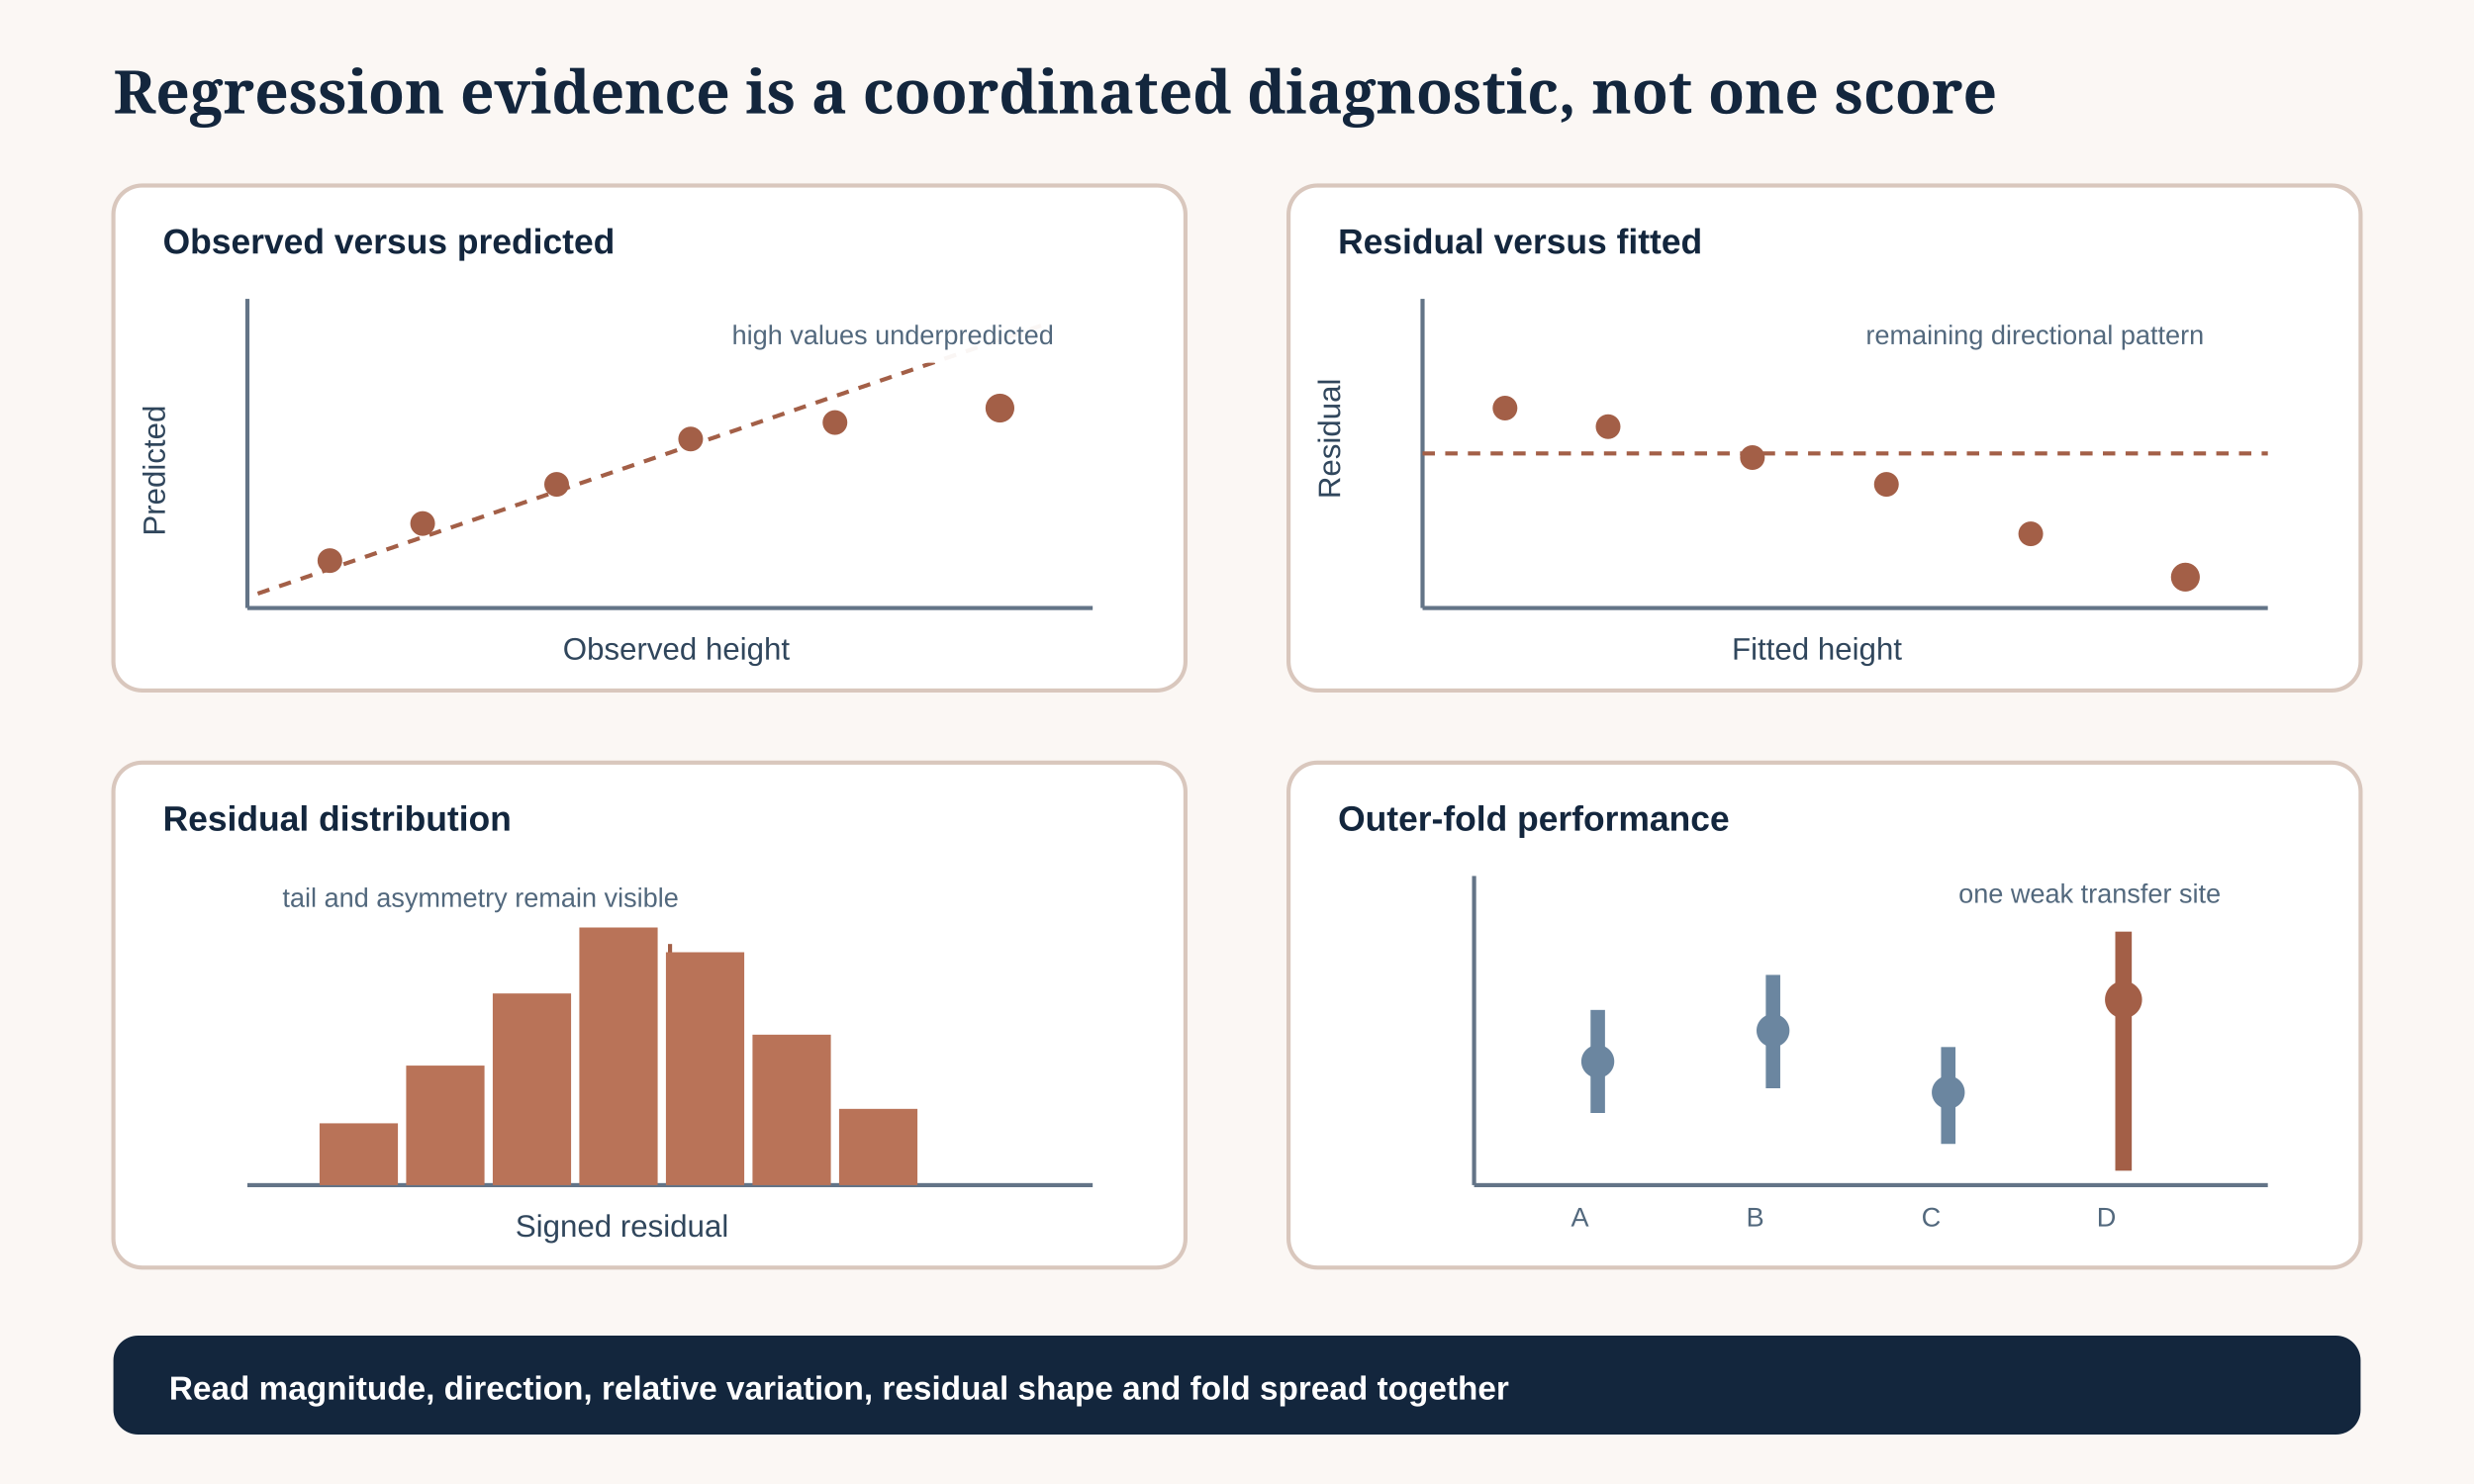
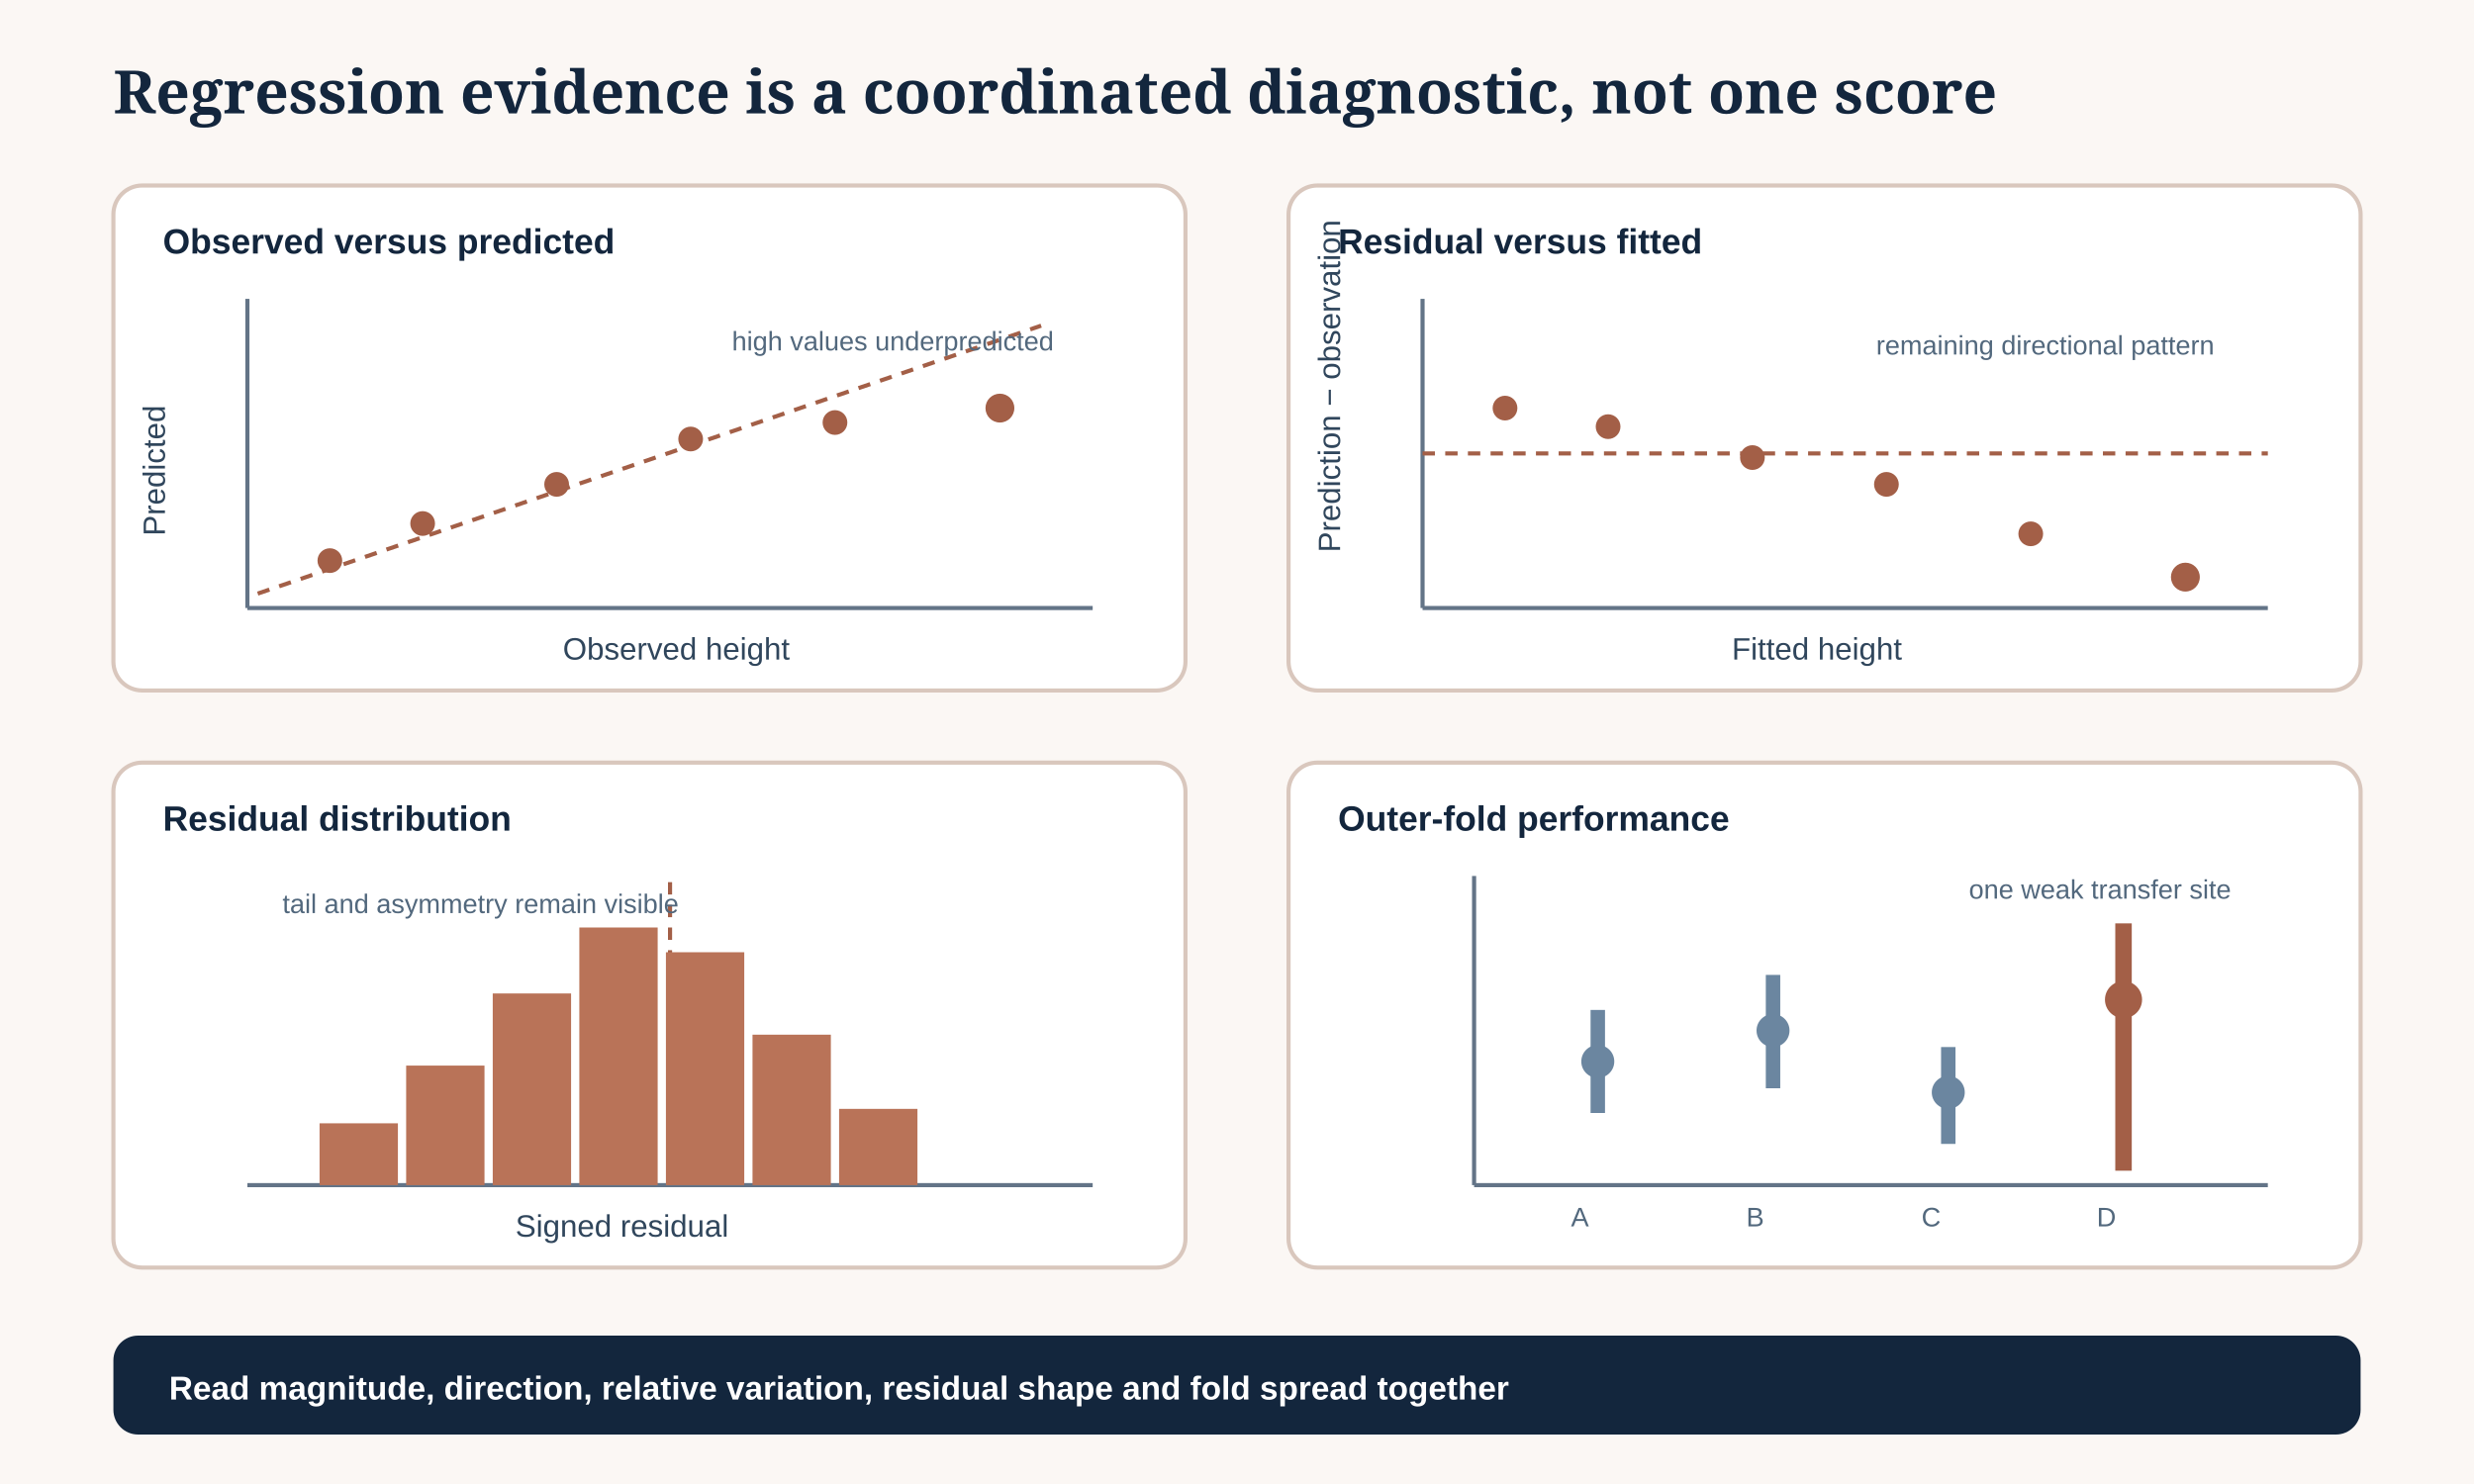
<svg xmlns="http://www.w3.org/2000/svg" width="1200" height="720" viewBox="0 0 1200 720" role="img" aria-labelledby="title desc">
  <rect width="1200" height="720" fill="#FBF7F4" />
-   <style>.h{font:700 29px Georgia,serif;fill:#13263D}.s{font:700 17px Arial,sans-serif;fill:#13263D}.b{font:15px Arial,sans-serif;fill:#30465C}.t{font:13px Arial,sans-serif;fill:#52687D}.p{fill:#A35F47}.p2{fill:#6B86A0}.box{fill:#fff;stroke:#D9C7BD;stroke-width:2}.note{fill:#fff;opacity:.94}.axis{stroke:#637487;stroke-width:2}.ref{stroke:#A35F47;stroke-width:2;stroke-dasharray:6 5}</style>
+   <style>.h{font:700 29px Georgia,serif;fill:#13263D}.s{font:700 17px Arial,sans-serif;fill:#13263D}.b{font:15px Arial,sans-serif;fill:#30465C}.t{font:13px Arial,sans-serif;fill:#52687D}.p{fill:#A35F47}.p2{fill:#6B86A0}.box{fill:#fff;stroke:#D9C7BD;stroke-width:2}.axis{stroke:#637487;stroke-width:2}.ref{stroke:#A35F47;stroke-width:2;stroke-dasharray:6 5}</style>
  <text x="55" y="55" class="h">Regression evidence is a coordinated diagnostic, not one score</text>
  <g transform="translate(55 90)">
    <rect width="520" height="245" rx="14" class="box" />
    <text x="24" y="33" class="s">Observed versus predicted</text>
    <line x1="65" y1="205" x2="475" y2="205" class="axis" />
    <line x1="65" y1="55" x2="65" y2="205" class="axis" />
    <line x1="70" y1="198" x2="450" y2="68" class="ref" />
    <g class="p">
      <circle cx="105" cy="182" r="6" />
      <circle cx="150" cy="164" r="6" />
      <circle cx="215" cy="145" r="6" />
      <circle cx="280" cy="123" r="6" />
      <circle cx="350" cy="115" r="6" />
      <circle cx="430" cy="108" r="7" />
    </g>
-     <rect x="290" y="58" width="190" height="28" rx="5" class="note" />
-     <text x="300" y="77" class="t">high values underpredicted</text>
+     <text x="300" y="80" class="t">high values underpredicted</text>
    <text x="218" y="230" class="b">Observed height</text>
    <text x="25" y="170" class="b" transform="rotate(-90 25 170)">Predicted</text>
  </g>
  <g transform="translate(625 90)">
    <rect width="520" height="245" rx="14" class="box" />
    <text x="24" y="33" class="s">Residual versus fitted</text>
    <line x1="65" y1="205" x2="475" y2="205" class="axis" />
    <line x1="65" y1="55" x2="65" y2="205" class="axis" />
    <line x1="65" y1="130" x2="475" y2="130" class="ref" />
    <g class="p">
      <circle cx="105" cy="108" r="6" />
      <circle cx="155" cy="117" r="6" />
      <circle cx="225" cy="132" r="6" />
      <circle cx="290" cy="145" r="6" />
      <circle cx="360" cy="169" r="6" />
      <circle cx="435" cy="190" r="7" />
    </g>
-     <rect x="270" y="58" width="220" height="28" rx="5" class="note" />
-     <text x="280" y="77" class="t">remaining directional pattern</text>
+     <text x="285" y="82" class="t">remaining directional pattern</text>
    <text x="215" y="230" class="b">Fitted height</text>
-     <text x="25" y="152" class="b" transform="rotate(-90 25 152)">Residual</text>
+     <text x="25" y="178" class="b" transform="rotate(-90 25 178)">Prediction − observation</text>
  </g>
  <g transform="translate(55 370)">
    <rect width="520" height="245" rx="14" class="box" />
    <text x="24" y="33" class="s">Residual distribution</text>
    <line x1="65" y1="205" x2="475" y2="205" class="axis" />
-     <line x1="270" y1="88" x2="270" y2="205" class="ref" />
+     <line x1="270" y1="58" x2="270" y2="205" class="ref" />
    <g fill="#B97358">
      <rect x="100" y="175" width="38" height="30" />
      <rect x="142" y="147" width="38" height="58" />
      <rect x="184" y="112" width="38" height="93" />
      <rect x="226" y="80" width="38" height="125" />
      <rect x="268" y="92" width="38" height="113" />
      <rect x="310" y="132" width="38" height="73" />
      <rect x="352" y="168" width="38" height="37" />
    </g>
-     <rect x="72" y="51" width="235" height="28" rx="5" class="note" />
-     <text x="82" y="70" class="t">tail and asymmetry remain visible</text>
+     <text x="82" y="73" class="t">tail and asymmetry remain visible</text>
    <text x="195" y="230" class="b">Signed residual</text>
  </g>
  <g transform="translate(625 370)">
    <rect width="520" height="245" rx="14" class="box" />
    <text x="24" y="33" class="s">Outer-fold performance</text>
    <line x1="90" y1="205" x2="475" y2="205" class="axis" />
    <line x1="90" y1="55" x2="90" y2="205" class="axis" />
    <g stroke="#6B86A0" stroke-width="7">
      <line x1="150" y1="170" x2="150" y2="120" />
      <line x1="235" y1="158" x2="235" y2="103" />
      <line x1="320" y1="185" x2="320" y2="138" />
    </g>
-     <line x1="405" y1="198" x2="405" y2="82" stroke="#A35F47" stroke-width="8" />
+     <line x1="405" y1="198" x2="405" y2="78" stroke="#A35F47" stroke-width="8" />
    <g class="p2">
      <circle cx="150" cy="145" r="8" />
      <circle cx="235" cy="130" r="8" />
      <circle cx="320" cy="160" r="8" />
    </g>
    <circle cx="405" cy="115" r="9" class="p" />
    <text x="137" y="225" class="t">A</text>
    <text x="222" y="225" class="t">B</text>
    <text x="307" y="225" class="t">C</text>
    <text x="392" y="225" class="t">D</text>
-     <rect x="315" y="49" width="170" height="28" rx="5" class="note" />
-     <text x="325" y="68" class="t">one weak transfer site</text>
+     <text x="330" y="66" class="t">one weak transfer site</text>
  </g>
  <rect x="55" y="648" width="1090" height="48" rx="12" fill="#13263D" />
  <text x="82" y="679" font-family="Arial" font-size="16" font-weight="700" fill="#fff">Read magnitude, direction, relative variation, residual shape and fold spread together</text>
</svg>
